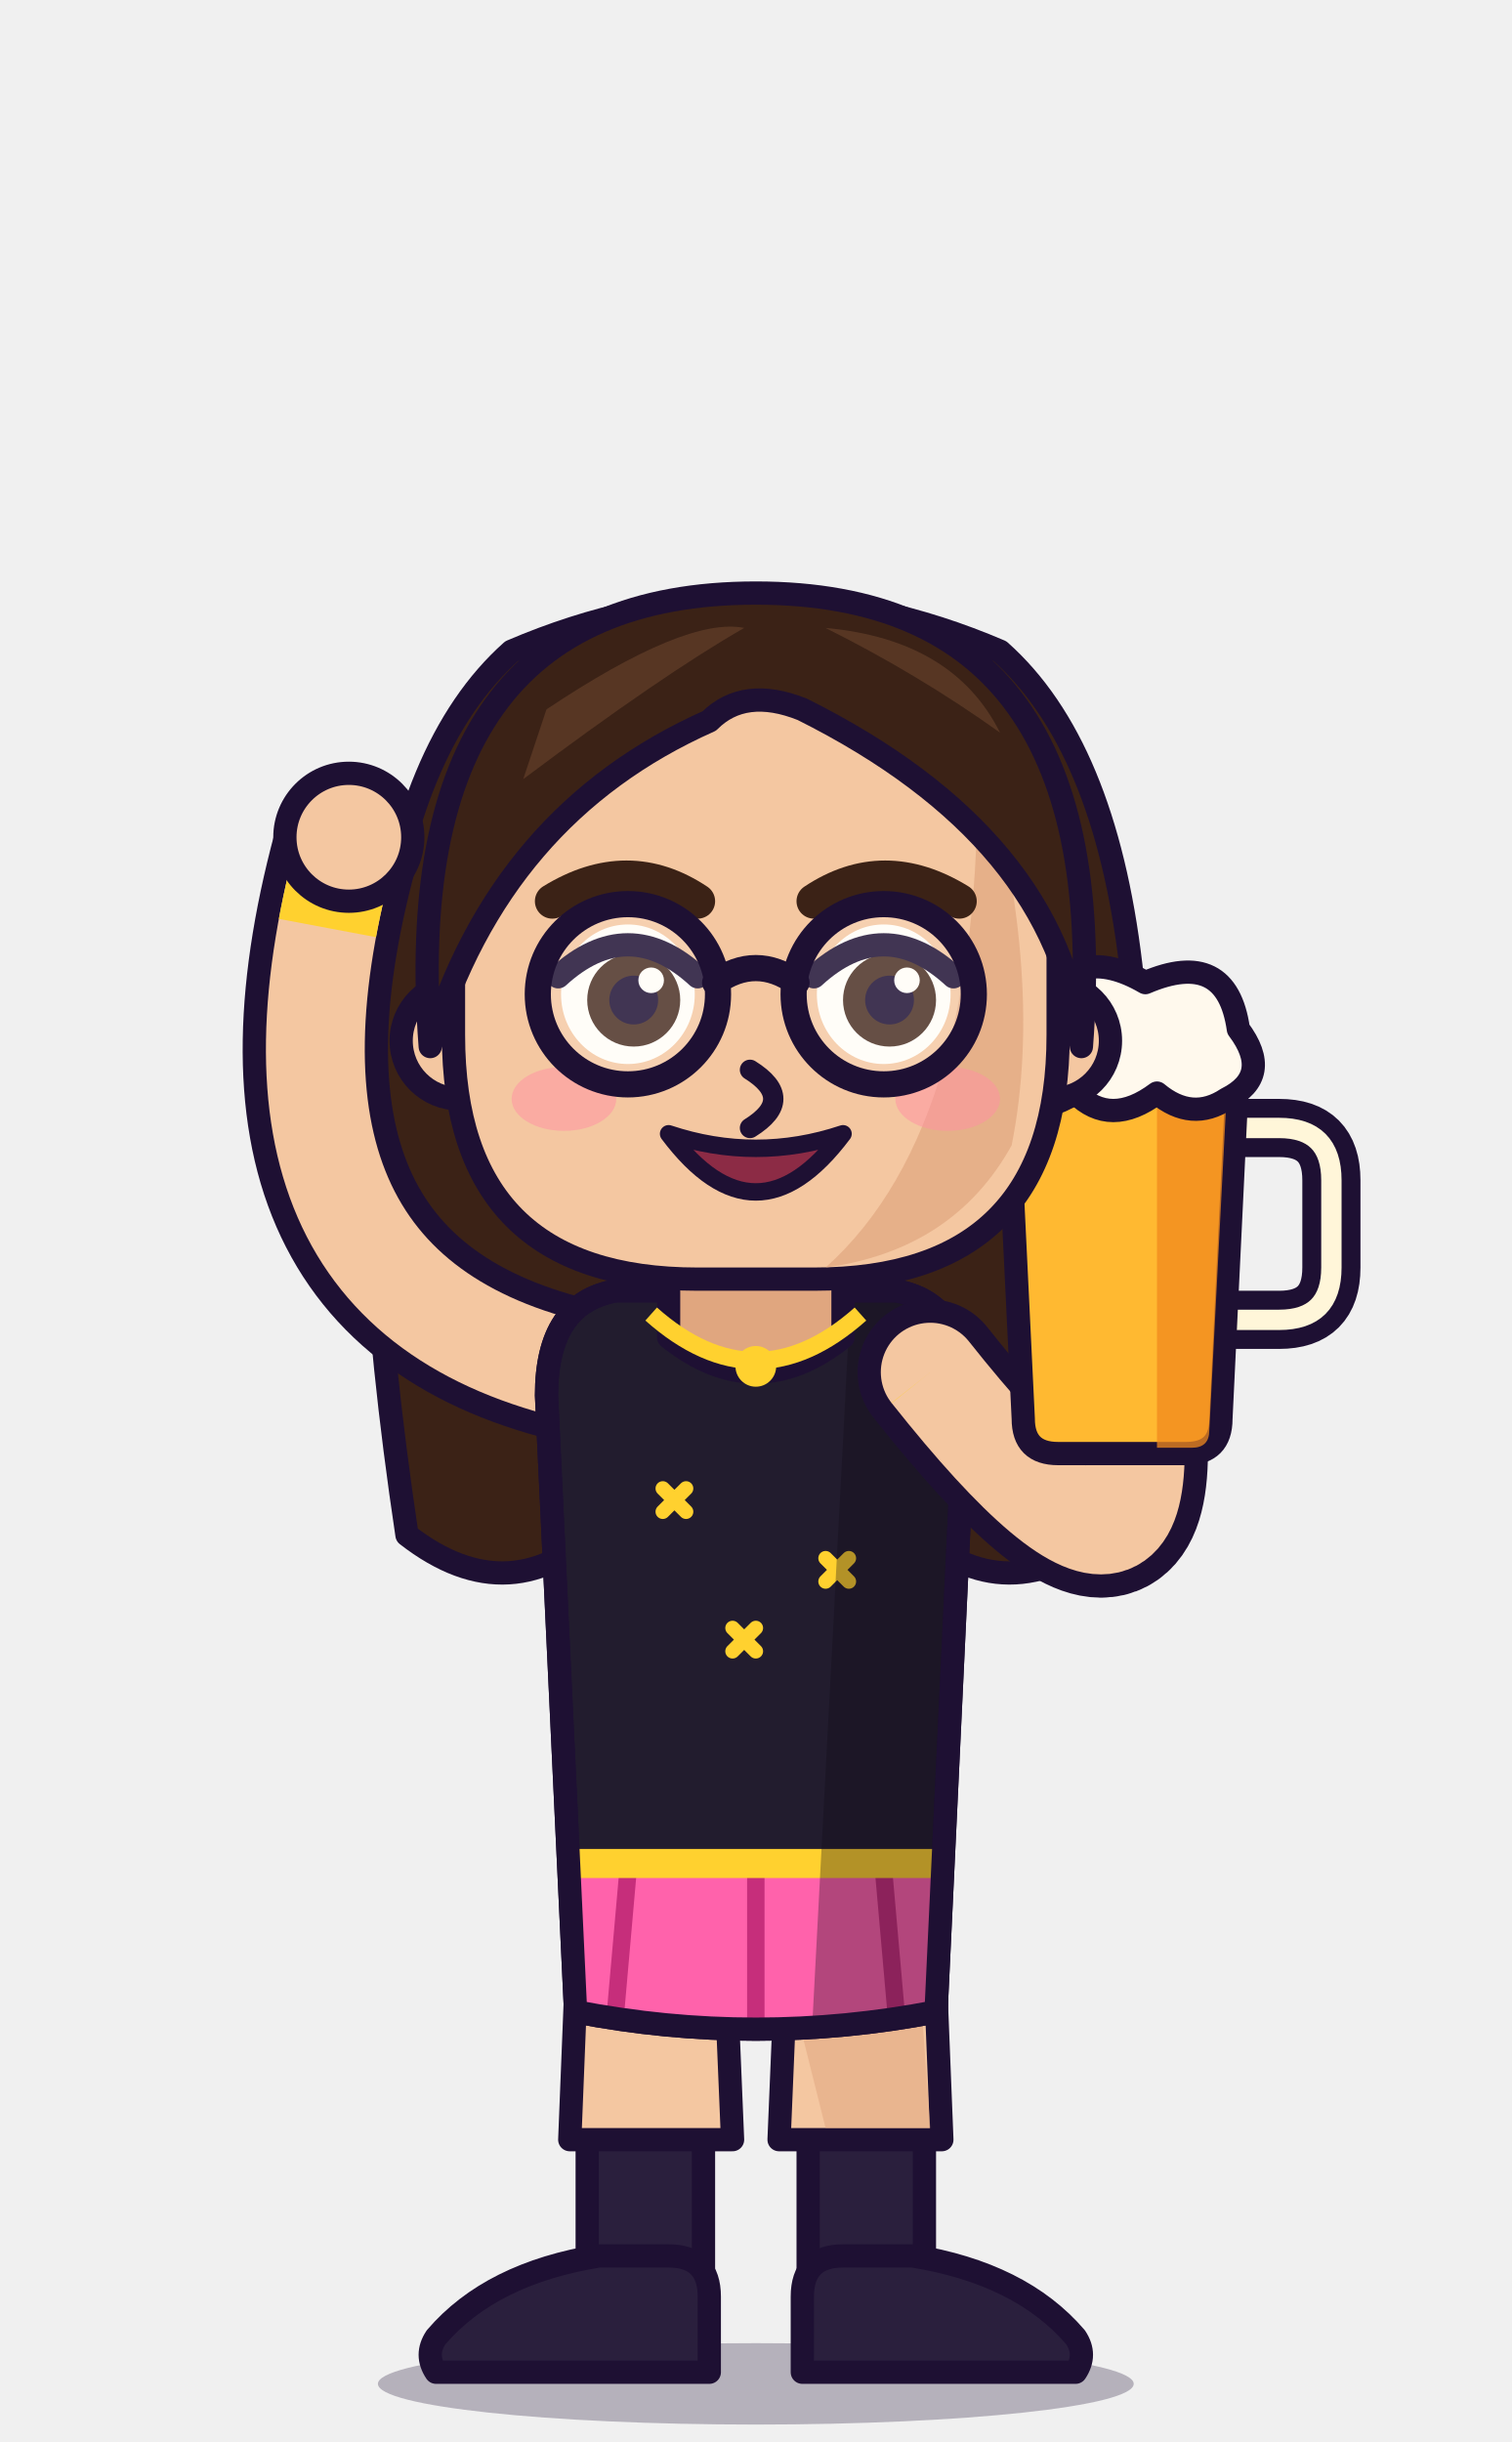
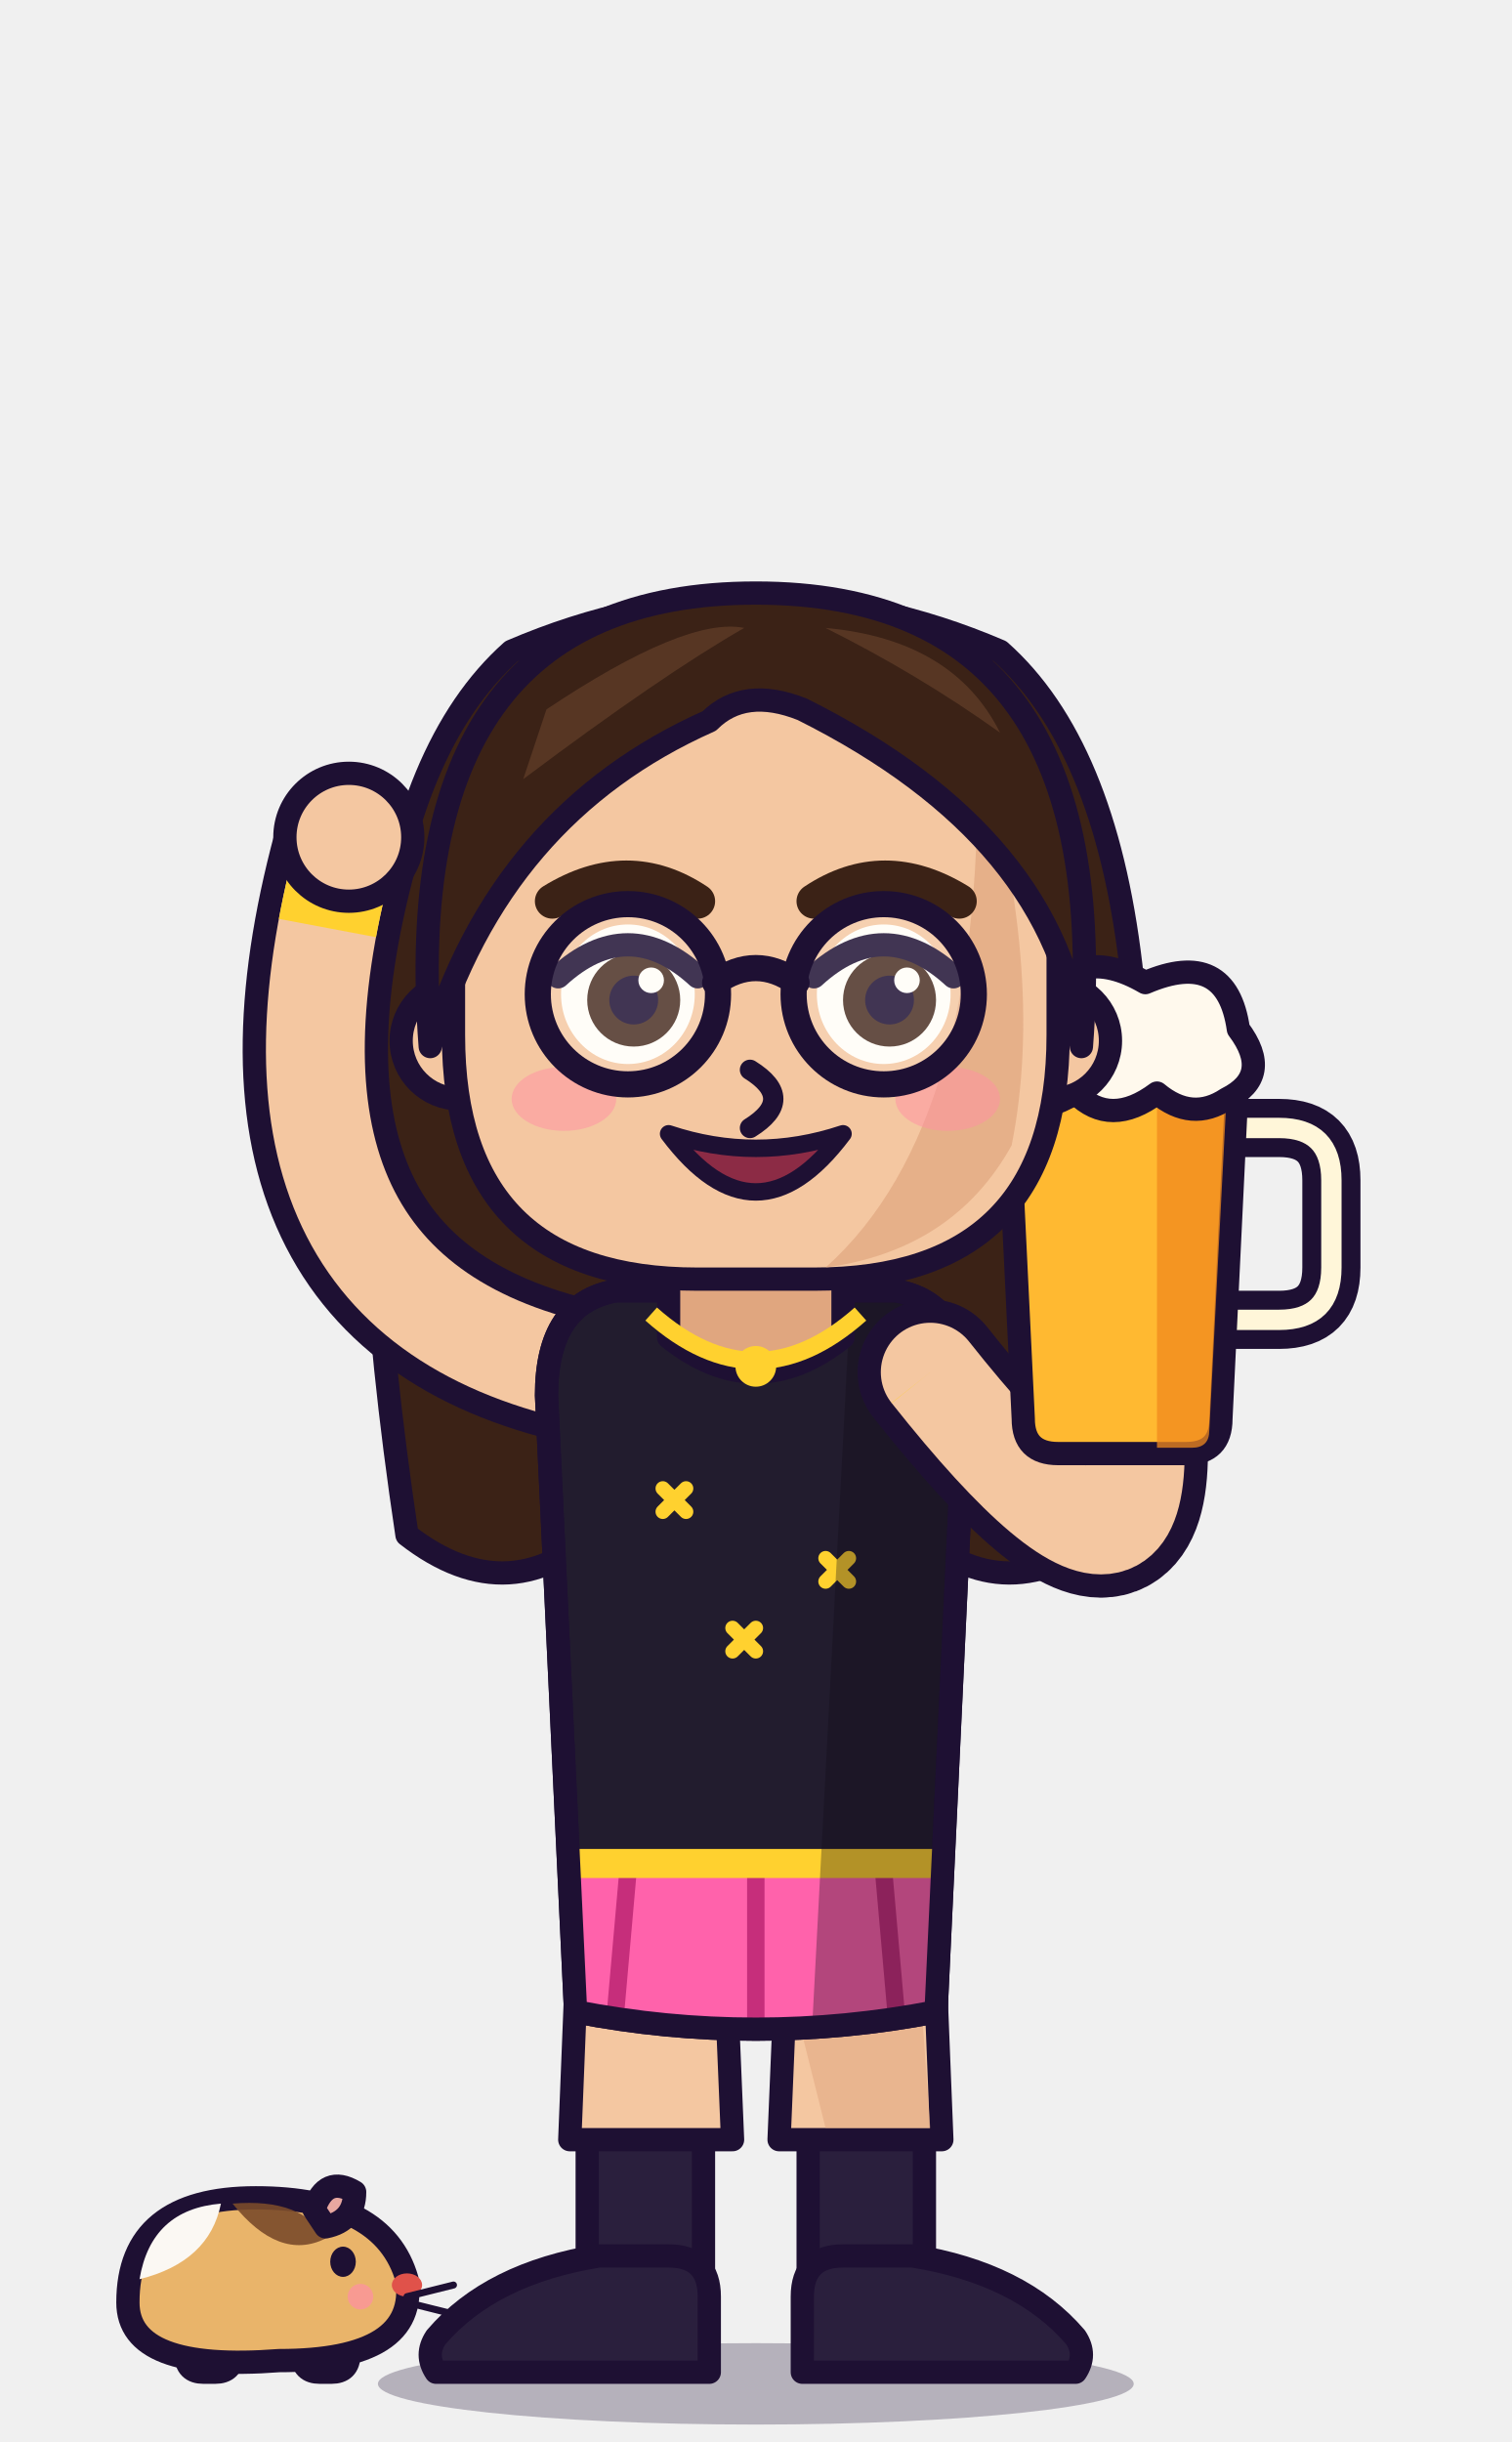
<svg xmlns="http://www.w3.org/2000/svg" viewBox="0 0 260 420" role="img" aria-label="Pili">
  <path d="M70 264Q52 144 88 112Q130 94 172 112Q208 144 190 264Q172 278 156 262H104Q88 278 70 264Z" fill="#3B2216" stroke="#1E1033" stroke-width="4" stroke-linejoin="round" stroke-linecap="round" />
  <ellipse cx="130" cy="410" rx="65" ry="7" fill="#1E1033" opacity="0.28" />
  <path d="M101 364h20v38h-20z" fill="#2A1F3D" stroke="#1E1033" stroke-width="4" stroke-linejoin="round" stroke-linecap="round" />
  <path d="M139 364h20v38h-20z" fill="#2A1F3D" stroke="#1E1033" stroke-width="4" stroke-linejoin="round" stroke-linecap="round" />
  <path d="M100 318L98 368H126L125 344L125 318Z" fill="#F4C7A1" stroke="#1E1033" stroke-width="4" stroke-linejoin="round" stroke-linecap="round" />
  <path d="M160 318L162 368H134L135 344L135 318Z" fill="#F4C7A1" stroke="#1E1033" stroke-width="4" stroke-linejoin="round" stroke-linecap="round" />
  <path d="M137 346L142 366H160L157 324Z" fill="#E0A67F" opacity="0.55" />
  <path d="M122 408v-13q0 -7 -7 -7h-12q-18.6 3 -28 14q-2 3 0 6z" fill="#2A1F3D" stroke="#1E1033" stroke-width="4" stroke-linejoin="round" stroke-linecap="round" />
  <path d="M138 408v-13q0 -7 7 -7h12q18.6 3 28 14q2 3 0 6z" fill="#2A1F3D" stroke="#1E1033" stroke-width="4" stroke-linejoin="round" stroke-linecap="round" />
  <path d="M100 236Q38 222 60 144" fill="none" stroke="#1E1033" stroke-width="25" stroke-linecap="round" />
  <path d="M100 236Q38 222 60 144" fill="none" stroke="#F4C7A1" stroke-width="17" stroke-linecap="round" />
  <path d="M100 236Q38 222 60 144" fill="none" stroke="#FFD12F" stroke-width="17" stroke-linecap="butt" stroke-dasharray="0 100 14 400" />
  <circle cx="60" cy="144" r="11" fill="#F4C7A1" stroke="#1E1033" stroke-width="4" stroke-linejoin="round" stroke-linecap="round" />
  <clipPath id="torso">
    <path d="M106 222Q94 224 94 240L99 346Q130 352 161 346L166 240Q166 224 154 222Z" />
  </clipPath>
  <path d="M106 222Q94 224 94 240L99 346Q130 352 161 346L166 240Q166 224 154 222Z" fill="#221C2E" stroke="#1E1033" stroke-width="4" stroke-linejoin="round" stroke-linecap="round" />
  <g clip-path="url(#torso)">
    <path d="M60 320H200V358H60Z" fill="#FF62AB" opacity="1" />
    <path d="M108 322l-3 34M130 322v34M152 322l3 34" fill="none" stroke="#C62E7B" stroke-width="3" stroke-linecap="round" stroke-linejoin="round" />
    <path d="M60 318H200v5H60Z" fill="#FFD12F" opacity="1" />
    <path d="M114 256l4 4m0 -4l-4 4M142 268l4 4m0 -4l-4 4M126 280l4 4m0 -4l-4 4" fill="none" stroke="#FFD12F" stroke-width="2.5" stroke-linecap="round" stroke-linejoin="round" />
    <path d="M146.56 218H172V356H139.3Z" fill="#0F0B16" opacity="0.32" />
  </g>
  <path d="M106 222Q94 224 94 240L99 346Q130 352 161 346L166 240Q166 224 154 222Z" fill="none" stroke="#1E1033" stroke-width="4" stroke-linejoin="round" stroke-linecap="round" />
  <path d="M115 214h30v16q-15 12 -30 0z" fill="#E0A67F" stroke="#1E1033" stroke-width="4" stroke-linejoin="round" stroke-linecap="round" />
  <path d="M112 226q18 16 36 0" fill="none" stroke="#FFD12F" stroke-width="3" />
  <circle cx="130" cy="235" r="3.5" fill="#FFD12F" />
  <path d="M160 236Q206 294 192 224" fill="none" stroke="#1E1033" stroke-width="25" stroke-linecap="round" />
  <path d="M160 236Q206 294 192 224" fill="none" stroke="#F4C7A1" stroke-width="17" stroke-linecap="round" />
  <path d="M160 236Q206 294 192 224" fill="none" stroke="#FFD12F" stroke-width="17" stroke-linecap="butt" stroke-dasharray="0 100 14 400" />
  <circle cx="192" cy="224" r="11" fill="#F4C7A1" stroke="#1E1033" stroke-width="4" stroke-linejoin="round" stroke-linecap="round" />
  <path d="M211 194h9q9 0 9 9v15q0 9 -9 9h-9" fill="none" stroke="#1E1033" stroke-width="10" />
  <path d="M211 194h9q9 0 9 9v15q0 9 -9 9h-9" fill="none" stroke="#FFF6D9" stroke-width="3.5" />
  <path d="M173 182h40l-3 62q0 6 -6 6h-22q-6 0 -6 -6z" fill="#FFB931" stroke="#1E1033" stroke-width="4" stroke-linejoin="round" stroke-linecap="round" />
  <path d="M199 188h12l-3 58q0 3 -3 3h-6z" fill="#F08A1D" opacity="0.75" />
  <path d="M169 186q-4 -14 10 -13q6 -11 18 -4q14 -6 16 8q6 8 -2 12q-6 4 -12 -1q-8 6 -14 0q-10 6 -16 -2z" fill="#FFF9ED" stroke="#1E1033" stroke-width="4" stroke-linejoin="round" stroke-linecap="round" />
  <circle cx="79" cy="179" r="10" fill="#F4C7A1" stroke="#1E1033" stroke-width="4" stroke-linejoin="round" stroke-linecap="round" />
  <circle cx="181" cy="179" r="10" fill="#F4C7A1" stroke="#1E1033" stroke-width="4" stroke-linejoin="round" stroke-linecap="round" />
  <path d="M120 114h20q42 0 42 42v22q0 42 -42 42h-20q-42 0 -42 -42v-22q0 -42 42 -42z" fill="#F4C7A1" stroke="#1E1033" stroke-width="4" stroke-linejoin="round" stroke-linecap="round" />
  <path d="M168 126Q180 167 174 197Q164 215 142 218Q170 193 168 126Z" fill="#E0A67F" opacity="0.7" />
  <ellipse cx="97" cy="189" rx="9" ry="5.5" fill="#FF8FA3" opacity="0.5" />
  <ellipse cx="163" cy="189" rx="9" ry="5.5" fill="#FF8FA3" opacity="0.5" />
  <ellipse cx="108" cy="171" rx="11.5" ry="12" fill="#FFFDF7" />
  <circle cx="109" cy="172" r="8" fill="#4A2E22" />
  <circle cx="109" cy="172" r="4.2" fill="#1E1033" />
  <circle cx="112" cy="168.6" r="2.2" fill="#FFFDF7" />
  <path d="M96 168Q108 157 120 168" fill="none" stroke="#1E1033" stroke-width="4" stroke-linecap="round" stroke-linejoin="round" />
  <ellipse cx="152" cy="171" rx="11.5" ry="12" fill="#FFFDF7" />
  <circle cx="153" cy="172" r="8" fill="#4A2E22" />
  <circle cx="153" cy="172" r="4.2" fill="#1E1033" />
  <circle cx="156" cy="168.6" r="2.2" fill="#FFFDF7" />
  <path d="M140 168Q152 157 164 168" fill="none" stroke="#1E1033" stroke-width="4" stroke-linecap="round" stroke-linejoin="round" />
  <path d="M120 155Q108 147 95 155" fill="none" stroke="#3B2216" stroke-width="6" stroke-linecap="round" stroke-linejoin="round" />
  <path d="M140 155Q152 147 165 155" fill="none" stroke="#3B2216" stroke-width="6" stroke-linecap="round" stroke-linejoin="round" />
  <path d="M129 184q8 5 0 10" fill="none" stroke="#1E1033" stroke-width="3.5" stroke-linecap="round" stroke-linejoin="round" />
  <path d="M115 195q15 20 30 0q-15 5 -30 0z" fill="#8C2B45" stroke="#1E1033" stroke-width="3" stroke-linejoin="round" stroke-linecap="round" />
  <circle cx="108" cy="171" r="15.5" fill="#FFFFFF" fill-opacity="0.16" stroke="#1E1033" stroke-width="4.5" />
  <circle cx="152" cy="171" r="15.5" fill="#FFFFFF" fill-opacity="0.16" stroke="#1E1033" stroke-width="4.5" />
  <path d="M123 169q7 -5 14 0" fill="none" stroke="#1E1033" stroke-width="4.5" stroke-linecap="round" stroke-linejoin="round" />
  <path d="M74 180Q68 102 130 102Q192 102 186 180Q182 144 138 122Q128 118 122 124Q86 140 74 180Z" fill="#3B2216" stroke="#1E1033" stroke-width="4" stroke-linejoin="round" stroke-linecap="round" />
  <path d="M94 122Q118 106 128 108Q114 116 90 134Z" fill="#5C3A26" opacity="0.85" />
  <path d="M142 108Q164 110 172 126Q158 116 142 108Z" fill="#5C3A26" opacity="0.85" />
+   <g>
+     <animateTransform attributeName="transform" type="translate" values="0 0;0 -2;0 0" dur="0.9s" repeatCount="indefinite" />
+     <path d="M35 402h2q3 0 3 3v0q0 3 -3 3h-2q-3 0 -3 -3v-0q0 -3 3 -3z" fill="#F4C7A1" stroke="#1E1033" stroke-width="4" stroke-linejoin="round" stroke-linecap="round" />
+     <path d="M55 402h2q3 0 3 3v0q0 3 -3 3h-2q-3 0 -3 -3v-0q0 -3 3 -3z" fill="#F4C7A1" stroke="#1E1033" stroke-width="4" stroke-linejoin="round" stroke-linecap="round" />
+     <path d="M22 396q0 -18 22 -18q22 0 26 14q2 14 -22 14q-26 2 -26 -10z" fill="#E9B46A" stroke="#1E1033" stroke-width="4" stroke-linejoin="round" stroke-linecap="round" />
+     <path d="M24 392q2 -12 14 -13q-2 10 -14 13z" fill="#FBF8F3" opacity="1" />
+     <path d="M40 379q12 -1 16 6q-8 4 -16 -6z" fill="#7A4A2A" opacity="0.9" />
+     <path d="M54 380q2 -6 7 -3q0 5 -5 6z" fill="#E8A8A0" stroke="#1E1033" stroke-width="4" stroke-linejoin="round" stroke-linecap="round" />
+     <ellipse cx="59" cy="389" rx="2.2" ry="2.6" fill="#1E1033">
+       <animate attributeName="ry" values="2.6;2.6;0.4;2.6" keyTimes="0;0.9;0.95;1" dur="3s" repeatCount="indefinite" />
+     </ellipse>
+     <g transform="translate(70 393)">
+       <g>
+         <animateTransform attributeName="transform" type="scale" additive="sum" values="1 1;1.25 0.85;1 1;1 1" keyTimes="0;0.15;0.3;1" dur="1.4s" repeatCount="indefinite" />
+         <ellipse cx="0" cy="0" rx="2.6" ry="2" fill="#E0524A" />
+       </g>
+     </g>
+     <path d="M70 395l8 -2M70 396l8 2" fill="none" stroke="#1E1033" stroke-width="1.2" stroke-linecap="round" stroke-linejoin="round" />
+     <circle cx="62" cy="395" r="2.2" fill="#FF8FA3" opacity="0.7" />
+   </g>
</svg>
